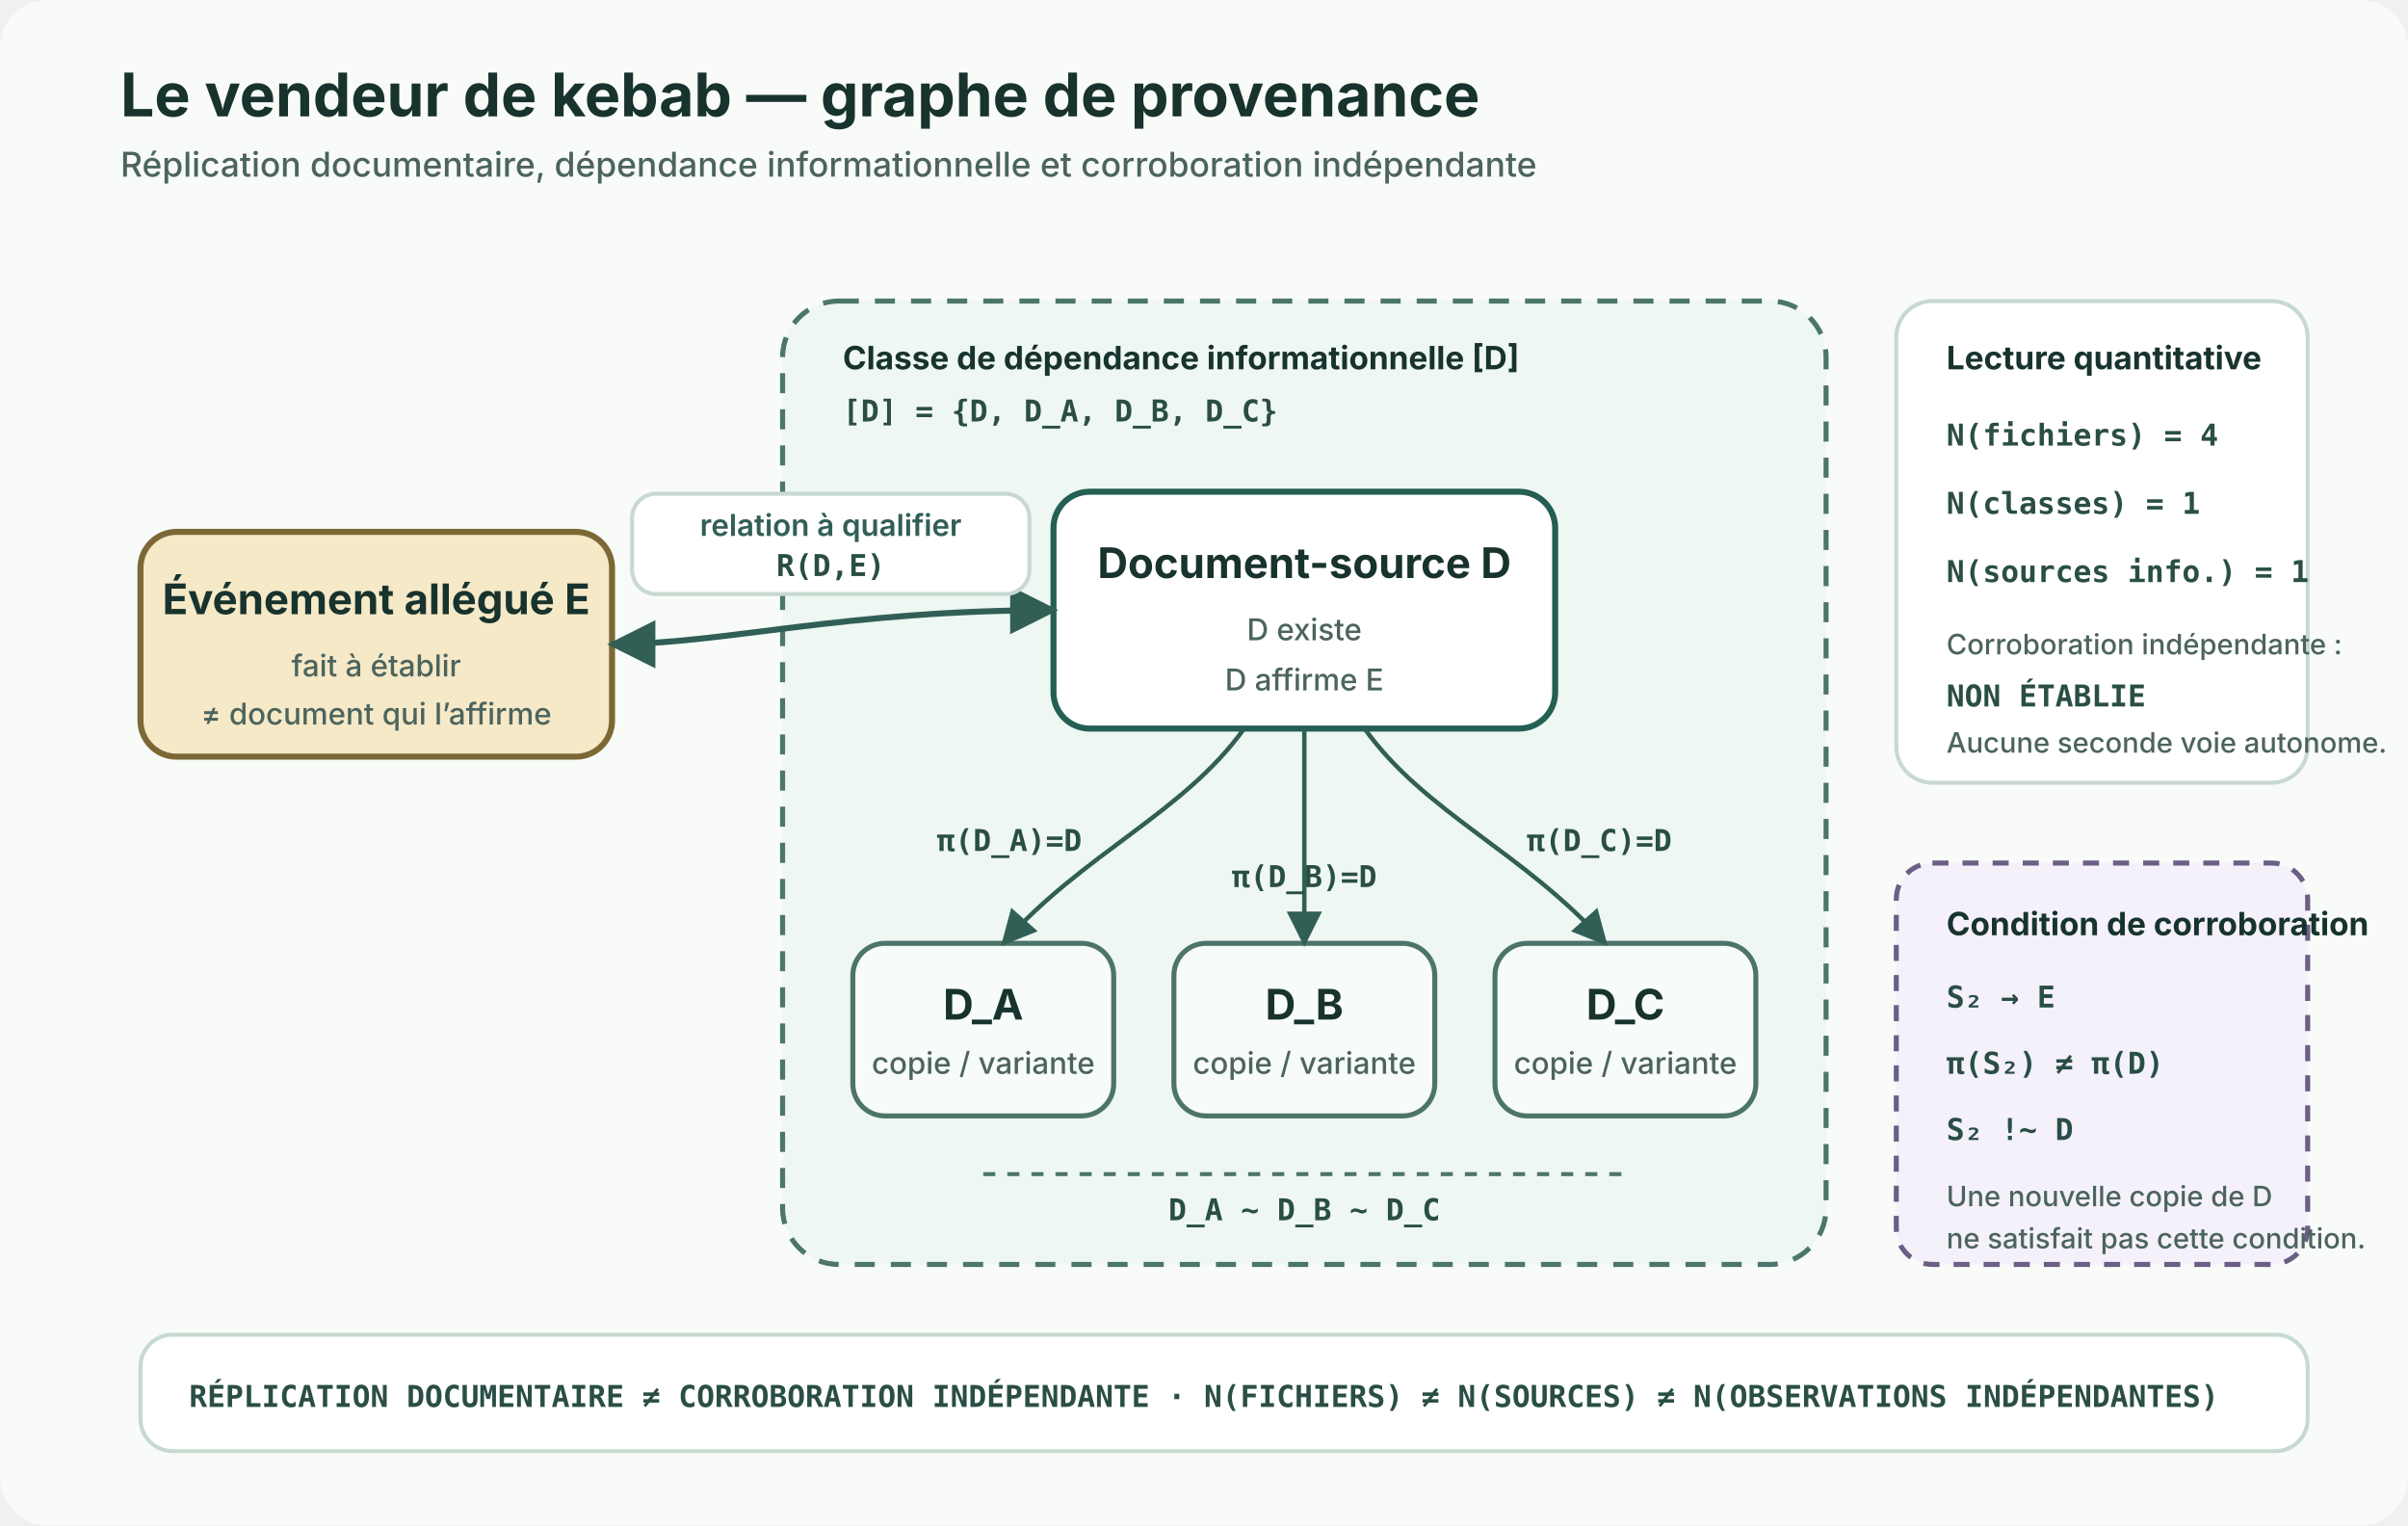
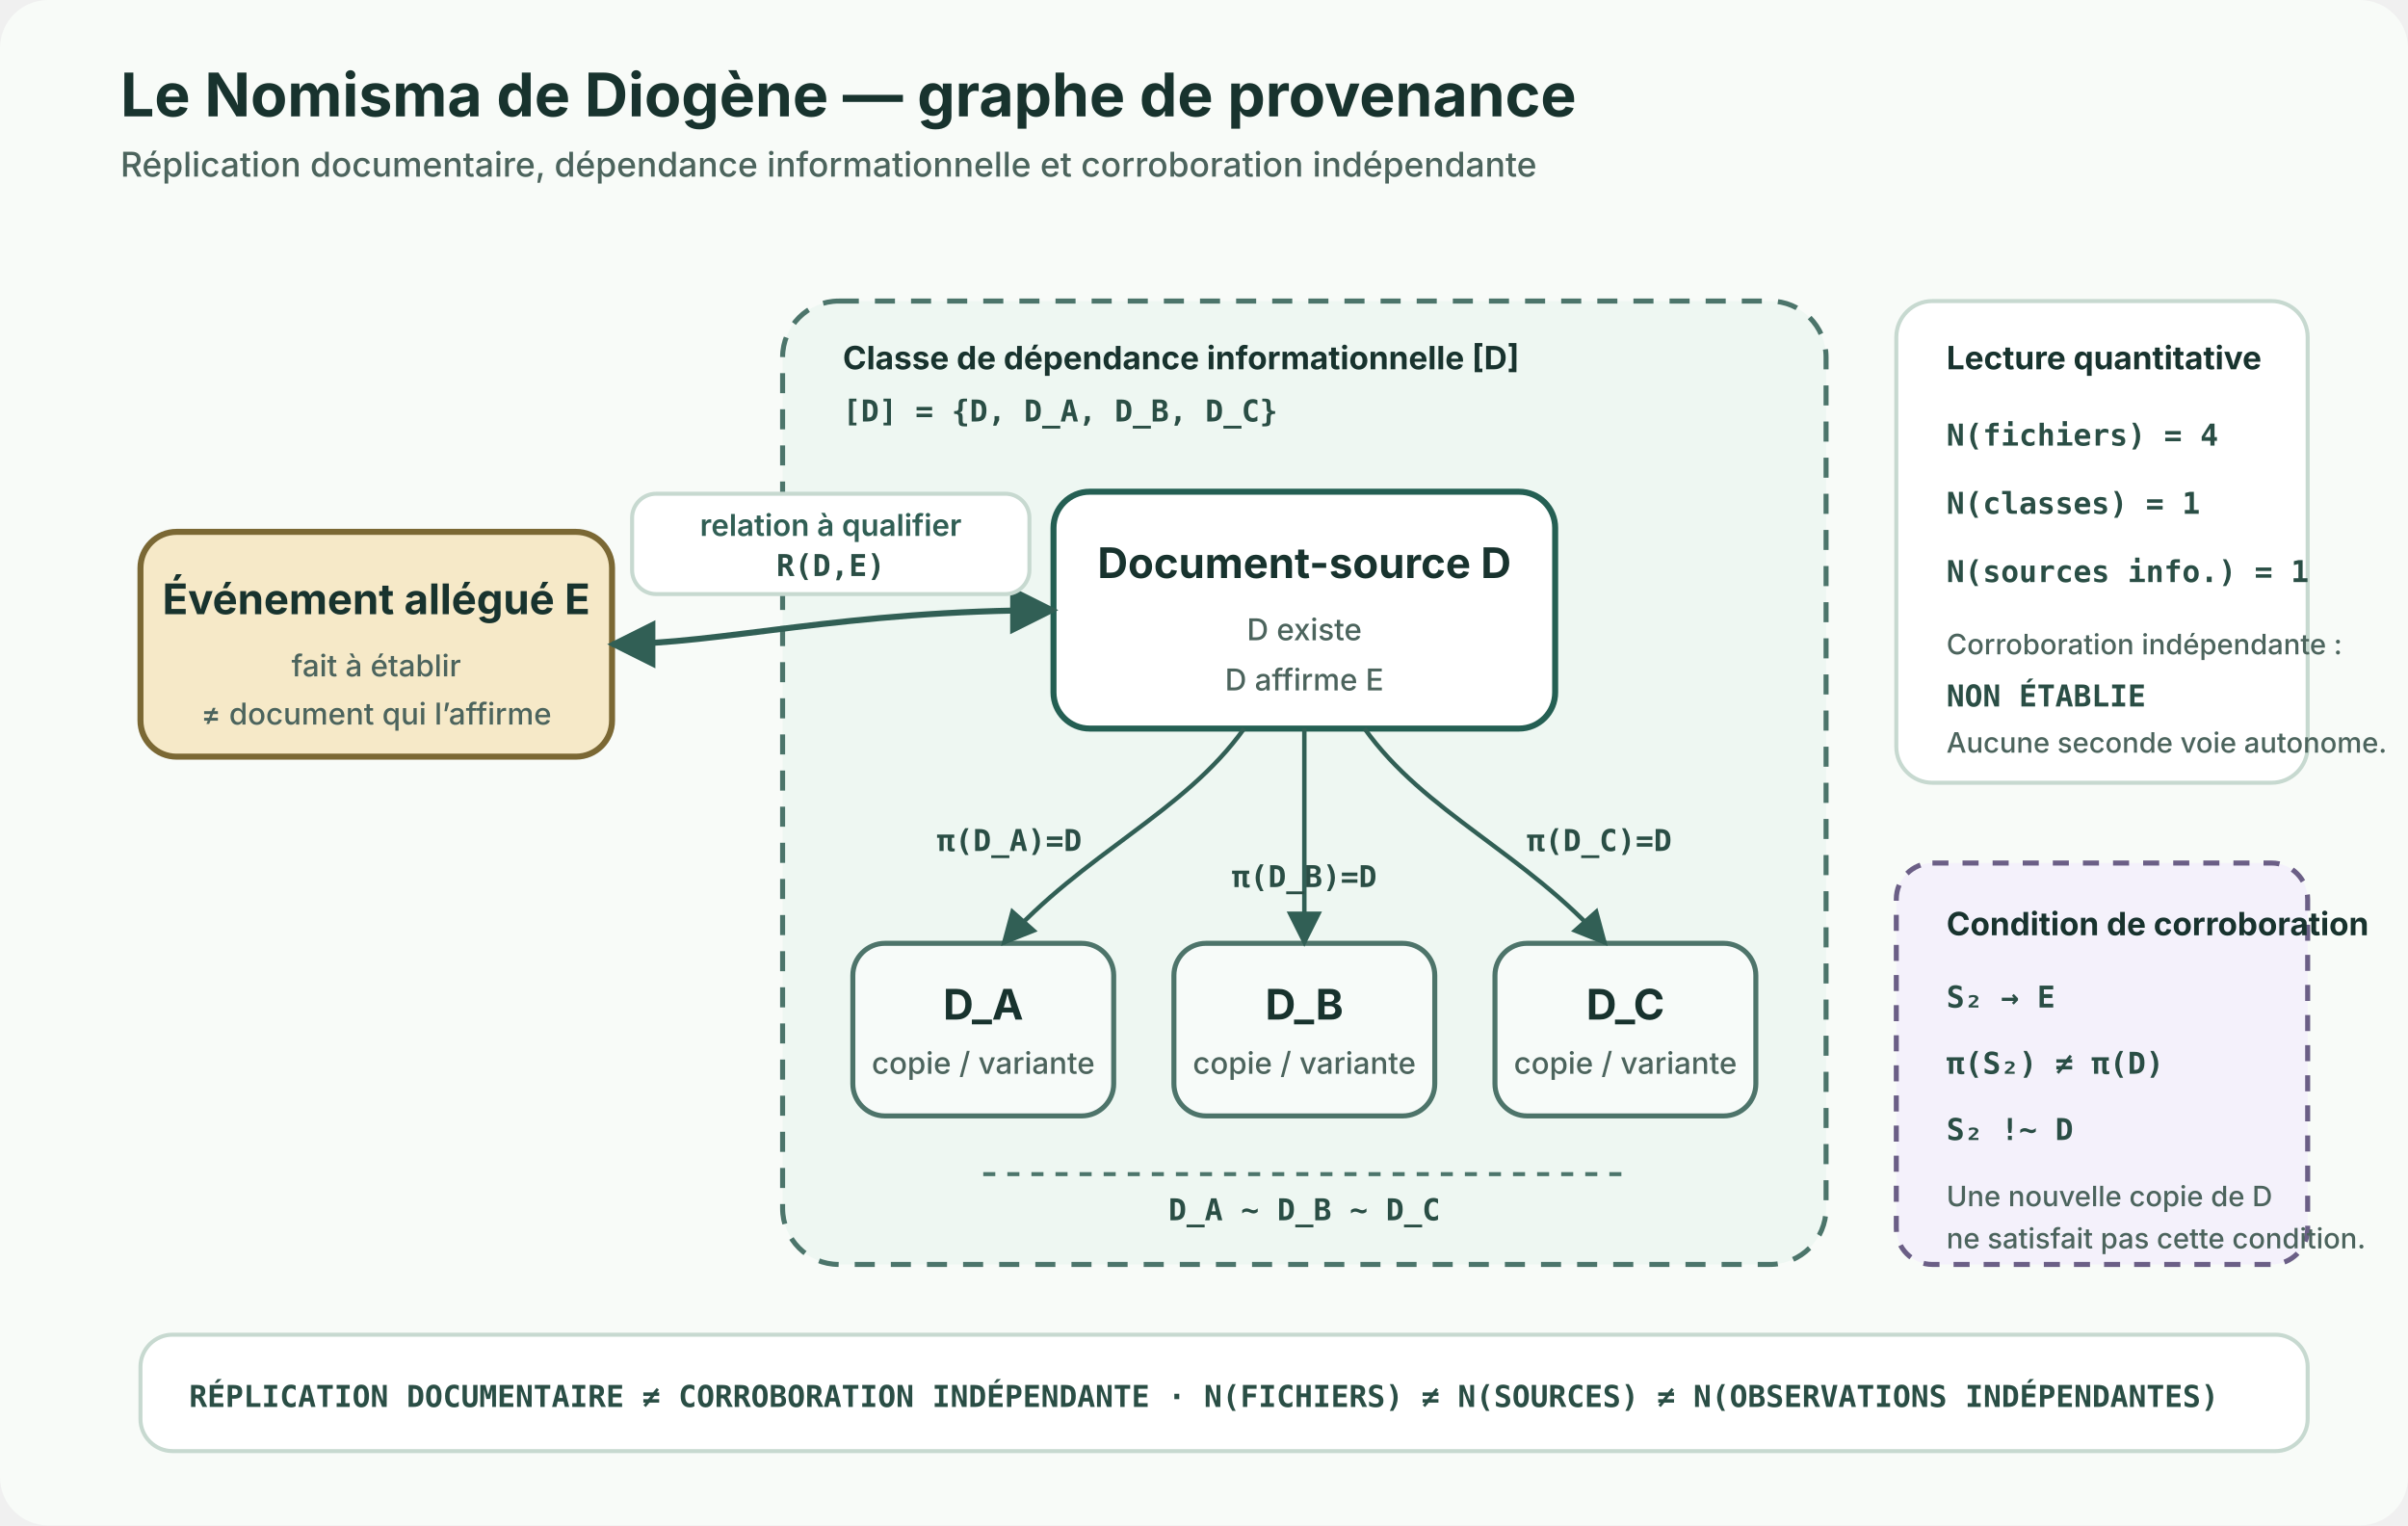
<svg xmlns="http://www.w3.org/2000/svg" viewBox="0 0 1200 760" role="img" aria-labelledby="title desc">
  <defs>
    <marker id="arrow" viewBox="0 0 10 10" refX="9" refY="5" markerWidth="8" markerHeight="8" orient="auto-start-reverse">
      <path d="M 0 0 L 10 5 L 0 10 z" fill="#315f55" />
    </marker>
    <style>
      .bg{fill:#f8fbf8}.panel{fill:#ffffff;stroke:#c7d9d0;stroke-width:2}.dependency{fill:#eef7f2;stroke:#4c756b;stroke-width:2.5;stroke-dasharray:10 8}.node{fill:#ffffff;stroke:#245f53;stroke-width:3}.event{fill:#f6e9c8;stroke:#7b6834;stroke-width:3}.copy{fill:#f7fbf9;stroke:#4d746a;stroke-width:2.5}.independent{fill:#f4f1fb;stroke:#6b5f86;stroke-width:2.5;stroke-dasharray:8 7}.edge{fill:none;stroke:#315f55;stroke-width:3;marker-end:url(#arrow)}.double{marker-start:url(#arrow)}.thin{stroke-width:2.2}.title{font:700 30px ui-sans-serif,system-ui,-apple-system,"Segoe UI",sans-serif;fill:#18332e}.subtitle{font:500 17px ui-sans-serif,system-ui,-apple-system,"Segoe UI",sans-serif;fill:#4c645d}.label{font:700 21px ui-sans-serif,system-ui,-apple-system,"Segoe UI",sans-serif;fill:#18332e}.small{font:500 15px ui-sans-serif,system-ui,-apple-system,"Segoe UI",sans-serif;fill:#4c645d}.edgeLabel{font:600 15px ui-sans-serif,system-ui,-apple-system,"Segoe UI",sans-serif;fill:#315f55}.mono{font:600 15px ui-monospace,SFMono-Regular,Consolas,monospace;fill:#2a4e45}.legendTitle{font:700 16px ui-sans-serif,system-ui,-apple-system,"Segoe UI",sans-serif;fill:#18332e}.legend{font:500 14px ui-sans-serif,system-ui,-apple-system,"Segoe UI",sans-serif;fill:#4c645d}
    </style>
  </defs>
  <rect class="bg" width="1200" height="760" rx="24" />
-   <text class="title" x="60" y="58">Le vendeur de kebab — graphe de provenance</text>
+   <text class="title" x="60" y="58">Le Nomisma de Diogène — graphe de provenance</text>
  <text class="subtitle" x="60" y="88">Réplication documentaire, dépendance informationnelle et corroboration indépendante</text>
  <rect class="event" x="70" y="265" width="235" height="112" rx="18" />
  <text class="label" x="187.5" y="306" text-anchor="middle">Événement allégué E</text>
  <text class="small" x="187.5" y="337" text-anchor="middle">fait à établir</text>
  <text class="small" x="187.5" y="361" text-anchor="middle">≠ document qui l’affirme</text>
  <rect class="dependency" x="390" y="150" width="520" height="480" rx="28" />
  <text class="legendTitle" x="420" y="184">Classe de dépendance informationnelle [D]</text>
  <text class="mono" x="420" y="210">[D] = {D, D_A, D_B, D_C}</text>
  <rect class="node" x="525" y="245" width="250" height="118" rx="18" />
  <text class="label" x="650" y="288" text-anchor="middle">Document-source D</text>
  <text class="small" x="650" y="319" text-anchor="middle">D existe</text>
  <text class="small" x="650" y="344" text-anchor="middle">D affirme E</text>
  <path class="edge double" d="M305 321 C360 321 420 304 525 304" />
  <rect class="panel" x="315" y="246" width="198" height="50" rx="12" />
  <text class="edgeLabel" x="414" y="267" text-anchor="middle">relation à qualifier</text>
  <text class="mono" x="414" y="287" text-anchor="middle">R(D,E)</text>
  <rect class="copy" x="425" y="470" width="130" height="86" rx="16" />
  <rect class="copy" x="585" y="470" width="130" height="86" rx="16" />
  <rect class="copy" x="745" y="470" width="130" height="86" rx="16" />
  <text class="label" x="490" y="508" text-anchor="middle">D_A</text>
  <text class="small" x="490" y="535" text-anchor="middle">copie / variante</text>
  <text class="label" x="650" y="508" text-anchor="middle">D_B</text>
  <text class="small" x="650" y="535" text-anchor="middle">copie / variante</text>
  <text class="label" x="810" y="508" text-anchor="middle">D_C</text>
  <text class="small" x="810" y="535" text-anchor="middle">copie / variante</text>
  <path class="edge thin" d="M620 363 C590 405 540 425 500 470" />
  <path class="edge thin" d="M650 363 L650 470" />
  <path class="edge thin" d="M680 363 C710 405 760 425 800 470" />
  <text class="mono" x="503" y="424" text-anchor="middle">π(D_A)=D</text>
  <text class="mono" x="650" y="442" text-anchor="middle">π(D_B)=D</text>
  <text class="mono" x="797" y="424" text-anchor="middle">π(D_C)=D</text>
  <path d="M490 585 H810" stroke="#4c756b" stroke-width="2" stroke-dasharray="6 6" />
  <text class="mono" x="650" y="608" text-anchor="middle">D_A ~ D_B ~ D_C</text>
  <rect class="panel" x="945" y="150" width="205" height="240" rx="18" />
  <text class="legendTitle" x="970" y="184">Lecture quantitative</text>
  <text class="mono" x="970" y="222">N(fichiers) = 4</text>
  <text class="mono" x="970" y="256">N(classes) = 1</text>
  <text class="mono" x="970" y="290">N(sources info.) = 1</text>
  <text class="legend" x="970" y="326">Corroboration indépendante :</text>
  <text class="mono" x="970" y="352">NON ÉTABLIE</text>
  <text class="legend" x="970" y="375">Aucune seconde voie autonome.</text>
  <rect class="independent" x="945" y="430" width="205" height="200" rx="18" />
  <text class="legendTitle" x="970" y="466">Condition de corroboration</text>
  <text class="mono" x="970" y="502">S₂ → E</text>
  <text class="mono" x="970" y="535">π(S₂) ≠ π(D)</text>
  <text class="mono" x="970" y="568">S₂ !~ D</text>
  <text class="legend" x="970" y="601">Une nouvelle copie de D</text>
  <text class="legend" x="970" y="622">ne satisfait pas cette condition.</text>
  <rect class="panel" x="70" y="665" width="1080" height="58" rx="16" />
  <text class="mono" x="600" y="701" text-anchor="middle">RÉPLICATION DOCUMENTAIRE ≠ CORROBORATION INDÉPENDANTE · N(FICHIERS) ≠ N(SOURCES) ≠ N(OBSERVATIONS INDÉPENDANTES)</text>
</svg>
